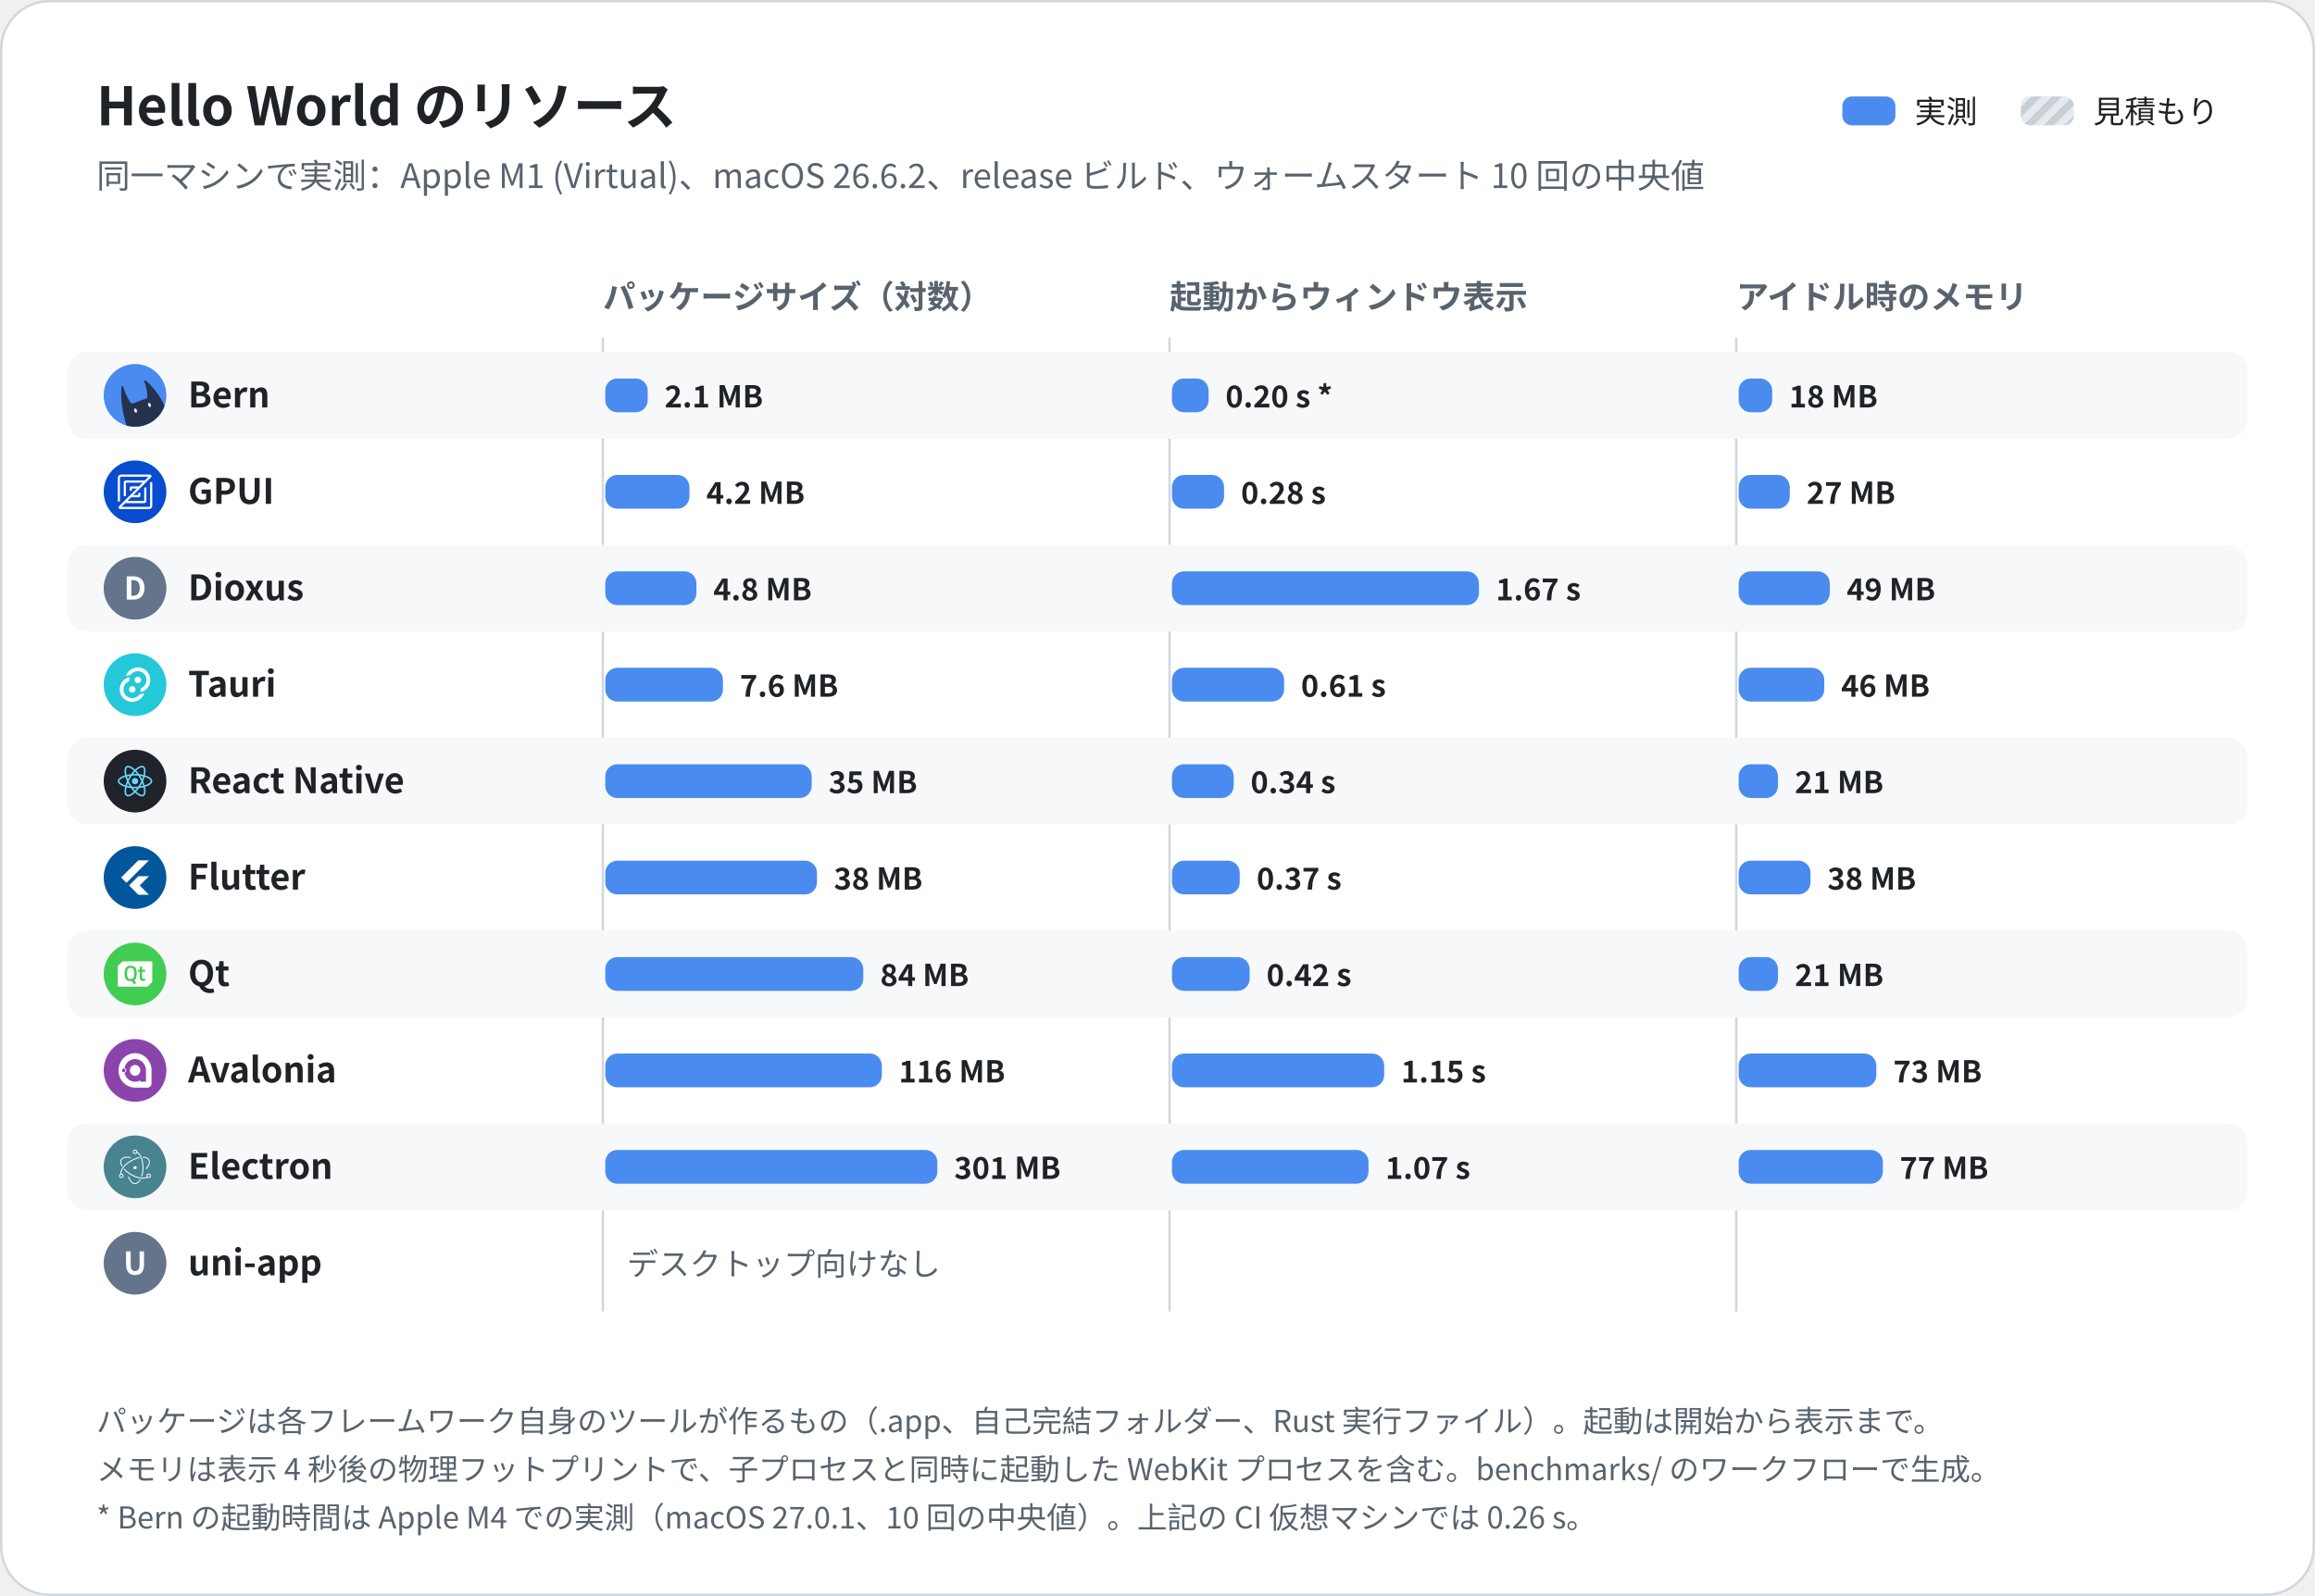
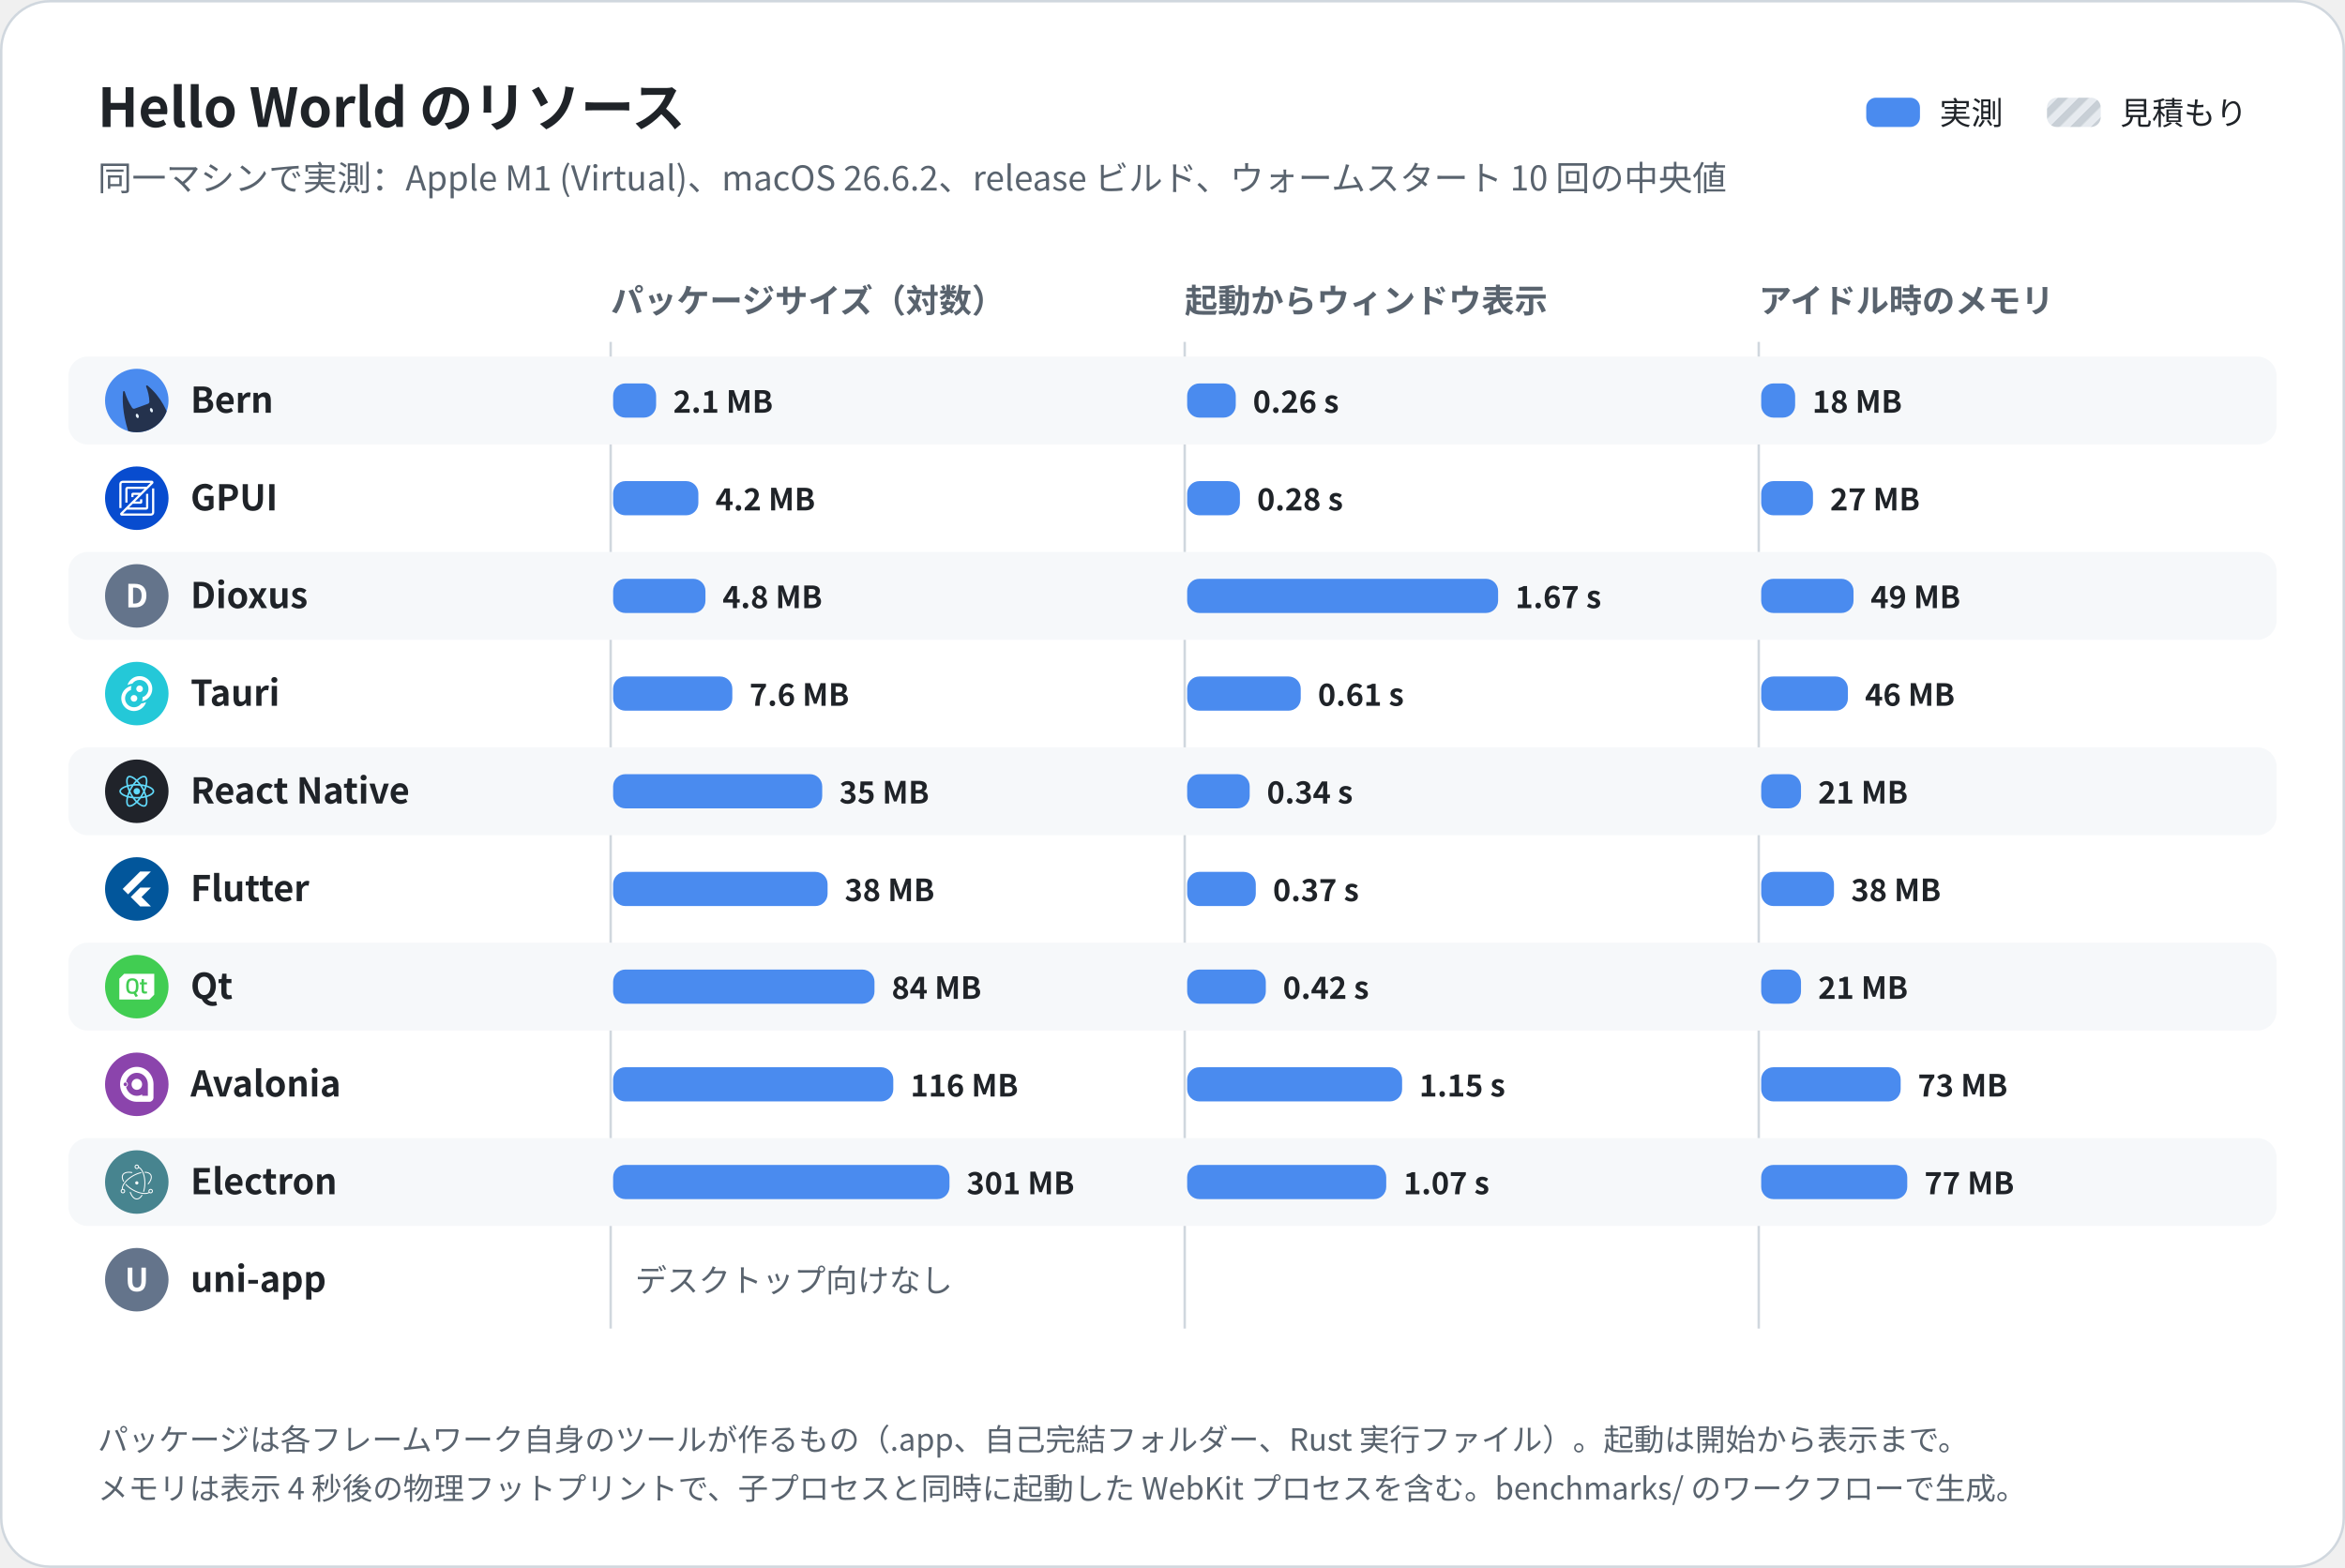
- <svg xmlns="http://www.w3.org/2000/svg" viewBox="0 0 960 662" width="960" height="662" font-family="-apple-system, BlinkMacSystemFont, 'Segoe UI', 'PingFang SC', 'Hiragino Sans GB', 'Microsoft YaHei', 'Noto Sans CJK SC', 'Helvetica Neue', Arial, sans-serif">
+ <svg xmlns="http://www.w3.org/2000/svg" viewBox="0 0 960 642" width="960" height="642" font-family="-apple-system, BlinkMacSystemFont, 'Segoe UI', 'PingFang SC', 'Hiragino Sans GB', 'Microsoft YaHei', 'Noto Sans CJK SC', 'Helvetica Neue', Arial, sans-serif">
  <defs>
    <symbol id="bern-logo" viewBox="0 0 1024 1024">
      <defs>
        <clipPath id="bern-symbol-disc">
          <circle cx="512" cy="512" r="512" />
        </clipPath>
      </defs>
      <g clip-path="url(#bern-symbol-disc)">
        <rect width="1024" height="1024" fill="#4A8BEF" />
        <path fill="#24324D" d="M 290.4 372.1 C 270.7 579.3 309.8 827.6 392.0 1060.0 L 1100 1100 L 1060.0 880.0 C 1013.0 692.2 904.4 451.5 684.3 270.5 A 14 14 0 0 0 662.4 286.5 C 693.7 364.2 711.6 444.8 715.3 529.4 A 36 36 0 0 1 691.6 564.9 C 620.6 590.7 549.5 616.5 478.5 642.4 A 36 36 0 0 1 436.0 628.1 C 383.8 547.6 344.6 461.1 317.8 369.5 A 14 14 0 0 0 290.4 372.1 Z" />
        <ellipse rx="22" ry="36" fill="#E8F4FF" transform="translate(520 760) rotate(-20)" />
        <ellipse rx="22" ry="36" fill="#E8F4FF" transform="translate(748 668) rotate(-20)" />
      </g>
    </symbol>
    <marker id="arrow" viewBox="0 0 10 10" refX="8" refY="5" markerWidth="10" markerHeight="10" markerUnits="userSpaceOnUse" orient="auto-start-reverse">
      <path d="M0 0 L10 5 L0 10 z" fill="#AFB8C1" />
    </marker>
    <marker id="arrow-accent" viewBox="0 0 10 10" refX="8" refY="5" markerWidth="11" markerHeight="11" markerUnits="userSpaceOnUse" orient="auto-start-reverse">
      <path d="M0 0 L10 5 L0 10 z" fill="#4A8BEF" />
    </marker>
  </defs>
-   <rect x="0.5" y="0.5" width="959" height="661" rx="20" fill="#FFFFFF" stroke="#D0D7DE" />
+   <rect x="0.5" y="0.5" width="959" height="641" rx="20" fill="#FFFFFF" stroke="#D0D7DE" />
  <defs>
    <pattern id="hatch" width="6" height="6" patternUnits="userSpaceOnUse" patternTransform="rotate(45)">
      <rect width="6" height="6" fill="#E6EAEF" />
      <rect width="3" height="6" fill="#AFB8C1" opacity="0.55" />
    </pattern>
  </defs>
  <text x="40" y="52" font-size="22" font-weight="700" fill="#1F2328">Hello World のリソース</text>
  <text x="40" y="78" font-size="14" fill="#59636E">同一マシンで実測：Apple M1 (Virtual)、macOS 26.6.2、release ビルド、ウォームスタート 10 回の中央値</text>
  <text x="868.0" y="51" font-size="13" fill="#1F2328">見積もり</text>
  <rect x="838.0" y="40" width="22" height="12" rx="4" fill="url(#hatch)" />
  <text x="794.0" y="51" font-size="13" fill="#1F2328">実測</text>
  <rect x="764.0" y="40" width="22" height="12" rx="4" fill="#4A8BEF" />
  <text x="250" y="128" font-size="13.5" font-weight="600" fill="#59636E">パッケージサイズ（対数）</text>
  <line x1="250" y1="140" x2="250" y2="544" stroke="#D0D7DE" />
  <text x="485" y="128" font-size="13.5" font-weight="600" fill="#59636E">起動からウィンドウ表示</text>
  <line x1="485" y1="140" x2="485" y2="544" stroke="#D0D7DE" />
  <text x="720" y="128" font-size="13.5" font-weight="600" fill="#59636E">アイドル時のメモリ</text>
  <line x1="720" y1="140" x2="720" y2="544" stroke="#D0D7DE" />
  <rect x="28" y="146.0" width="904" height="36" rx="8" fill="#F6F8FA" />
  <use href="#bern-logo" x="43.0" y="151.0" width="26.0" height="26.0" />
  <text x="78" y="169.0" font-size="14.5" font-weight="700" fill="#1F2328">Bern</text>
  <rect x="251" y="157.0" width="17.6" height="14" rx="5" fill="#4A8BEF" />
  <text x="275.6" y="169.0" font-size="12.5" font-weight="700" fill="#1F2328">2.1 MB</text>
-   <rect x="486" y="157.0" width="15.2" height="14" rx="5" fill="#4A8BEF" />
-   <text x="508.2" y="169.0" font-size="12.5" font-weight="700" fill="#1F2328">0.20 s *</text>
+   <rect x="486" y="157.0" width="19.9" height="14" rx="5" fill="#4A8BEF" />
+   <text x="512.9" y="169.0" font-size="12.5" font-weight="700" fill="#1F2328">0.26 s</text>
  <rect x="721" y="157.0" width="13.9" height="14" rx="5" fill="#4A8BEF" />
  <text x="741.9" y="169.0" font-size="12.5" font-weight="700" fill="#1F2328">18 MB</text>
  <circle cx="56.0" cy="204.0" r="13.0" fill="#084CCF" />
  <path d="M2.25 1.5a.75.75 0 0 0-.75.75v16.5H0V2.25A2.25 2.25 0 0 1 2.25 0h20.095c1.002 0 1.504 1.212.795 1.92L10.764 14.298h3.486V12.75h1.5v1.922a1.125 1.125 0 0 1-1.125 1.125H9.264l-2.578 2.578h11.689V9h1.5v9.375a1.5 1.5 0 0 1-1.5 1.5H5.185L2.562 22.5H21.75a.75.75 0 0 0 .75-.75V5.25H24v16.5A2.25 2.25 0 0 1 21.75 24H1.655C.653 24 .151 22.788.86 22.08L13.19 9.75H9.75v1.5h-1.5V9.375A1.125 1.125 0 0 1 9.375 8.25h5.314l2.625-2.625H5.625V15h-1.5V5.625a1.5 1.5 0 0 1 1.5-1.5h13.19L21.438 1.5z" fill="#FFFFFF" transform="translate(48.85 196.85) scale(0.5958)" />
  <text x="78" y="209.0" font-size="14.5" font-weight="700" fill="#1F2328">GPUI</text>
  <rect x="251" y="197.0" width="34.9" height="14" rx="5" fill="#4A8BEF" />
  <text x="292.9" y="209.0" font-size="12.5" font-weight="700" fill="#1F2328">4.2 MB</text>
  <rect x="486" y="197.0" width="21.6" height="14" rx="5" fill="#4A8BEF" />
  <text x="514.6" y="209.0" font-size="12.5" font-weight="700" fill="#1F2328">0.28 s</text>
  <rect x="721" y="197.0" width="21.2" height="14" rx="5" fill="#4A8BEF" />
  <text x="749.2" y="209.0" font-size="12.5" font-weight="700" fill="#1F2328">27 MB</text>
  <rect x="28" y="226.0" width="904" height="36" rx="8" fill="#F6F8FA" />
  <circle cx="56.0" cy="244.0" r="13.0" fill="#64748B" />
  <text x="56.0" y="248.7" text-anchor="middle" font-size="13.0" font-weight="700" fill="#FFFFFF">D</text>
  <text x="78" y="249.0" font-size="14.5" font-weight="700" fill="#1F2328">Dioxus</text>
  <rect x="251" y="237.0" width="37.8" height="14" rx="5" fill="#4A8BEF" />
  <text x="295.8" y="249.0" font-size="12.5" font-weight="700" fill="#1F2328">4.8 MB</text>
  <rect x="486" y="237.0" width="127.3" height="14" rx="5" fill="#4A8BEF" />
  <text x="620.3" y="249.0" font-size="12.5" font-weight="700" fill="#1F2328">1.67 s</text>
  <rect x="721" y="237.0" width="37.8" height="14" rx="5" fill="#4A8BEF" />
  <text x="765.8" y="249.0" font-size="12.5" font-weight="700" fill="#1F2328">49 MB</text>
  <circle cx="56.0" cy="284.0" r="13.0" fill="#24C8D8" />
  <path d="M13.912 0a8.72 8.72 0 0 0-8.308 6.139c1.05-.515 2.18-.845 3.342-.976 2.415-3.363 7.4-3.412 9.88-.097 2.48 3.315 1.025 8.084-2.883 9.45a6.131 6.131 0 0 1-.3 2.762 8.72 8.72 0 0 0 3.01-1.225A8.72 8.72 0 0 0 13.913 0zm.082 6.451a2.284 2.284 0 1 0-.15 4.566 2.284 2.284 0 0 0 .15-4.566zm-5.629.27a8.72 8.72 0 0 0-3.031 1.235 8.72 8.72 0 1 0 13.06 9.913 10.173 10.174 0 0 1-3.343.965 6.125 6.125 0 1 1-7.028-9.343 6.114 6.115 0 0 1 .342-2.772zm1.713 6.27a2.284 2.284 0 0 0-2.284 2.283 2.284 2.284 0 0 0 2.284 2.284 2.284 2.284 0 0 0 2.284-2.284 2.284 2.284 0 0 0-2.284-2.284z" fill="#FFFFFF" transform="translate(48.85 276.85) scale(0.5958)" />
  <text x="78" y="289.0" font-size="14.5" font-weight="700" fill="#1F2328">Tauri</text>
  <rect x="251" y="277.0" width="48.8" height="14" rx="5" fill="#4A8BEF" />
  <text x="306.8" y="289.0" font-size="12.5" font-weight="700" fill="#1F2328">7.6 MB</text>
  <rect x="486" y="277.0" width="46.5" height="14" rx="5" fill="#4A8BEF" />
  <text x="539.5" y="289.0" font-size="12.5" font-weight="700" fill="#1F2328">0.61 s</text>
  <rect x="721" y="277.0" width="35.5" height="14" rx="5" fill="#4A8BEF" />
  <text x="763.5" y="289.0" font-size="12.5" font-weight="700" fill="#1F2328">46 MB</text>
  <rect x="28" y="306.0" width="904" height="36" rx="8" fill="#F6F8FA" />
  <circle cx="56.0" cy="324.0" r="13.0" fill="#20232A" />
  <path d="M14.23 12.004a2.236 2.236 0 0 1-2.235 2.236 2.236 2.236 0 0 1-2.236-2.236 2.236 2.236 0 0 1 2.235-2.236 2.236 2.236 0 0 1 2.236 2.236zm2.648-10.69c-1.346 0-3.107.96-4.888 2.622-1.78-1.653-3.542-2.602-4.887-2.602-.41 0-.783.093-1.106.278-1.375.793-1.683 3.264-.973 6.365C1.98 8.917 0 10.42 0 12.004c0 1.59 1.99 3.097 5.043 4.03-.704 3.113-.39 5.588.988 6.38.32.187.69.275 1.102.275 1.345 0 3.107-.96 4.888-2.624 1.78 1.654 3.542 2.603 4.887 2.603.41 0 .783-.09 1.106-.275 1.374-.792 1.683-3.263.973-6.365C22.02 15.096 24 13.59 24 12.004c0-1.59-1.99-3.097-5.043-4.032.704-3.11.39-5.587-.988-6.38-.318-.184-.688-.277-1.092-.278zm-.005 1.09v.006c.225 0 .406.044.558.127.666.382.955 1.835.73 3.704-.054.46-.142.945-.25 1.44-.96-.236-2.006-.417-3.107-.534-.66-.905-1.345-1.727-2.035-2.447 1.592-1.48 3.087-2.292 4.105-2.295zm-9.77.02c1.012 0 2.514.808 4.11 2.28-.686.72-1.37 1.537-2.02 2.442-1.107.117-2.154.298-3.113.538-.112-.49-.195-.964-.254-1.42-.23-1.868.054-3.32.714-3.707.19-.09.4-.127.563-.132zm4.882 3.05c.455.468.91.992 1.36 1.564-.44-.02-.89-.034-1.345-.034-.46 0-.915.01-1.36.034.44-.572.895-1.096 1.345-1.565zM12 8.1c.74 0 1.477.034 2.202.093.406.582.802 1.203 1.183 1.86.372.64.71 1.29 1.018 1.946-.308.655-.646 1.31-1.013 1.95-.38.66-.773 1.288-1.18 1.87-.728.063-1.466.098-2.21.098-.74 0-1.477-.035-2.202-.093-.406-.582-.802-1.204-1.183-1.86-.372-.64-.71-1.29-1.018-1.946.303-.657.646-1.313 1.013-1.954.38-.66.773-1.286 1.18-1.868.728-.064 1.466-.098 2.21-.098zm-3.635.254c-.24.377-.48.763-.704 1.16-.225.39-.435.782-.635 1.174-.265-.656-.49-1.31-.676-1.947.64-.15 1.315-.283 2.015-.386zm7.26 0c.695.103 1.365.23 2.006.387-.18.632-.405 1.282-.66 1.933-.2-.39-.41-.783-.64-1.174-.225-.392-.465-.774-.705-1.146zm3.063.675c.484.15.944.317 1.375.498 1.732.74 2.852 1.708 2.852 2.476-.005.768-1.125 1.74-2.857 2.475-.42.18-.88.342-1.355.493-.28-.958-.646-1.956-1.1-2.98.45-1.017.81-2.01 1.085-2.964zm-13.395.004c.278.96.645 1.957 1.1 2.98-.45 1.017-.812 2.01-1.086 2.964-.484-.15-.944-.318-1.37-.5-1.732-.737-2.852-1.706-2.852-2.474 0-.768 1.12-1.742 2.852-2.476.42-.18.88-.342 1.356-.494zm11.678 4.28c.265.657.49 1.312.676 1.948-.64.157-1.316.29-2.016.39.24-.375.48-.762.705-1.158.225-.39.435-.788.636-1.18zm-9.945.02c.2.392.41.783.64 1.175.23.39.465.772.705 1.143-.695-.102-1.365-.23-2.006-.386.18-.63.406-1.282.66-1.933zM17.92 16.32c.112.493.2.968.254 1.423.23 1.868-.054 3.32-.714 3.708-.147.09-.338.128-.563.128-1.012 0-2.514-.807-4.11-2.28.686-.72 1.37-1.536 2.02-2.44 1.107-.118 2.154-.3 3.113-.54zm-11.83.01c.96.234 2.006.415 3.107.532.66.905 1.345 1.727 2.035 2.446-1.595 1.483-3.092 2.295-4.11 2.295-.22-.005-.406-.05-.553-.132-.666-.38-.955-1.834-.73-3.703.054-.46.142-.944.25-1.438zm4.56.64c.44.02.89.034 1.345.034.46 0 .915-.01 1.36-.034-.44.572-.895 1.095-1.345 1.565-.455-.47-.91-.993-1.36-1.565z" fill="#61DAFB" transform="translate(48.85 316.85) scale(0.5958)" />
  <text x="78" y="329.0" font-size="14.5" font-weight="700" fill="#1F2328">React Native</text>
  <rect x="251" y="317.0" width="85.6" height="14" rx="5" fill="#4A8BEF" />
  <text x="343.6" y="329.0" font-size="12.5" font-weight="700" fill="#1F2328">35 MB</text>
  <rect x="486" y="317.0" width="25.6" height="14" rx="5" fill="#4A8BEF" />
  <text x="518.6" y="329.0" font-size="12.5" font-weight="700" fill="#1F2328">0.34 s</text>
  <rect x="721" y="317.0" width="16.3" height="14" rx="5" fill="#4A8BEF" />
  <text x="744.3" y="329.0" font-size="12.5" font-weight="700" fill="#1F2328">21 MB</text>
  <circle cx="56.0" cy="364.0" r="13.0" fill="#02569B" />
  <path d="M14.314 0L2.3 12 6 15.7 21.684.013h-7.357zm.014 11.072L7.857 17.53l6.47 6.47H21.7l-6.46-6.468 6.46-6.46h-7.37z" fill="#FFFFFF" transform="translate(48.85 356.85) scale(0.5958)" />
  <text x="78" y="369.0" font-size="14.5" font-weight="700" fill="#1F2328">Flutter</text>
  <rect x="251" y="357.0" width="87.8" height="14" rx="5" fill="#4A8BEF" />
  <text x="345.8" y="369.0" font-size="12.5" font-weight="700" fill="#1F2328">38 MB</text>
  <rect x="486" y="357.0" width="28.1" height="14" rx="5" fill="#4A8BEF" />
  <text x="521.1" y="369.0" font-size="12.5" font-weight="700" fill="#1F2328">0.37 s</text>
  <rect x="721" y="357.0" width="29.8" height="14" rx="5" fill="#4A8BEF" />
  <text x="757.8" y="369.0" font-size="12.5" font-weight="700" fill="#1F2328">38 MB</text>
  <rect x="28" y="386.0" width="904" height="36" rx="8" fill="#F6F8FA" />
  <circle cx="56.0" cy="404.0" r="13.0" fill="#41CD52" />
  <path d="M21.693 3.162H3.33L0 6.49v14.348h20.671L24 17.51V3.162zM12.785 18.4l-1.562.728-1.35-2.217c-.196.057-.499.09-.924.09-1.579 0-2.683-.425-3.305-1.276-.622-.85-.932-2.2-.932-4.033 0-1.84.319-3.206.949-4.098.63-.892 1.726-1.341 3.288-1.341 1.562 0 2.658.441 3.28 1.333.63.883.94 2.25.94 4.098 0 1.219-.13 2.2-.384 2.945-.261.752-.679 1.325-1.268 1.718zm4.736-1.587c-.858 0-1.447-.196-1.766-.59-.32-.392-.483-1.136-.483-2.232v-3.534H14.11V9.051h1.162V6.843h1.644V9.05h2.094v1.415h-2.094v3.346c0 .622.05 1.03.14 1.227.09.204.326.303.695.303l1.243-.05.073 1.326c-.67.13-1.186.196-1.546.196zm-8.58-9.08c-.95 0-1.604.311-1.963.94-.352.63-.532 1.629-.532 3.011 0 1.374.172 2.364.515 2.953.344.589 1.006.892 1.98.892.973 0 1.628-.295 1.971-.876.335-.58.507-1.57.507-2.953 0-1.39-.172-2.396-.523-3.026-.352-.63-1.006-.94-1.955-.94Z" fill="#FFFFFF" transform="translate(48.85 396.85) scale(0.5958)" />
  <text x="78" y="409.0" font-size="14.5" font-weight="700" fill="#1F2328">Qt</text>
  <rect x="251" y="397.0" width="107.0" height="14" rx="5" fill="#4A8BEF" />
  <text x="365.0" y="409.0" font-size="12.5" font-weight="700" fill="#1F2328">84 MB</text>
  <rect x="486" y="397.0" width="32.2" height="14" rx="5" fill="#4A8BEF" />
  <text x="525.2" y="409.0" font-size="12.5" font-weight="700" fill="#1F2328">0.42 s</text>
  <rect x="721" y="397.0" width="16.3" height="14" rx="5" fill="#4A8BEF" />
  <text x="744.3" y="409.0" font-size="12.5" font-weight="700" fill="#1F2328">21 MB</text>
  <circle cx="56.0" cy="444.0" r="13.0" fill="#8B44AC" />
  <path d="M12.034 8.208c-2.003 0-3.627 1.696-3.627 3.789s1.624 3.789 3.627 3.789 3.627-1.697 3.627-3.79-1.624-3.788-3.627-3.788m-7.392 2.067c.72.211 1.248.902 1.248 1.722s-.528 1.51-1.248 1.721c.752 3.54 3.776 6.188 7.392 6.188 1.316 0 2.554-.35 3.632-.967v.914h3.94v-7.528a5 5 0 0 0 0-.224v-.104c0-4.369-3.39-7.91-7.572-7.91-3.616 0-6.64 2.648-7.392 6.188m-.5 2.982c.67 0 1.212-.567 1.212-1.266s-.542-1.265-1.212-1.265-1.211.566-1.211 1.265c0 .7.542 1.266 1.211 1.266M20.682 24H11.8C5.549 23.887.515 18.556.515 12c0-6.627 5.143-12 11.487-12 6.241 0 11.32 5.2 11.483 11.678l-.02 9.743C23.3 22.876 22.12 24 20.683 24" fill="#FFFFFF" transform="translate(48.85 436.85) scale(0.5958)" />
  <text x="78" y="449.0" font-size="14.5" font-weight="700" fill="#1F2328">Avalonia</text>
  <rect x="251" y="437.0" width="114.7" height="14" rx="5" fill="#4A8BEF" />
  <text x="372.7" y="449.0" font-size="12.5" font-weight="700" fill="#1F2328">116 MB</text>
  <rect x="486" y="437.0" width="88.0" height="14" rx="5" fill="#4A8BEF" />
  <text x="581.0" y="449.0" font-size="12.5" font-weight="700" fill="#1F2328">1.15 s</text>
  <rect x="721" y="437.0" width="57.1" height="14" rx="5" fill="#4A8BEF" />
  <text x="785.1" y="449.0" font-size="12.5" font-weight="700" fill="#1F2328">73 MB</text>
  <rect x="28" y="466.0" width="904" height="36" rx="8" fill="#F6F8FA" />
  <circle cx="56.0" cy="484.0" r="13.0" fill="#47848F" />
  <path d="M12.011 0c-.85 0-1.539.689-1.539 1.539 0 .85.689 1.539 1.539 1.539.595 0 1.11-.338 1.366-.832 2.221 1.268 3.847 5.473 3.847 10.362 0 2.071-.289 4.056-.825 5.769a.322.322 0 0 0 .211.403.322.322 0 0 0 .403-.211c.556-1.776.854-3.825.854-5.96 0-5.193-1.772-9.686-4.321-11.003.001-.022.004-.044.004-.067 0-.85-.689-1.539-1.539-1.539zm0 .643a.896.896 0 1 1 0 1.792.896.896 0 1 1 0-1.792zm-5.486 4.305c-2.067.007-3.647.665-4.388 1.948-.738 1.277-.527 2.971.511 4.781a.322.322 0 0 0 .558-.32C2.271 9.727 2.089 8.266 2.694 7.218c.821-1.422 3.033-1.955 5.932-1.427a.322.322 0 0 0 .115-.633c-.784-.143-1.527-.212-2.216-.21zm11.052.018a.322.322 0 0 0-.008.643c1.834.024 3.156.596 3.75 1.626.819 1.419.18 3.595-1.718 5.837a.322.322 0 0 0 .038.454.322.322 0 0 0 .453-.038c2.054-2.426 2.771-4.866 1.784-6.574-.726-1.257-2.26-1.921-4.299-1.947zm-2.698.292a.323.323 0 0 0-.065.007c-1.857.398-3.833 1.175-5.731 2.271-4.57 2.638-7.592 6.495-7.36 9.372-.473.263-.793.766-.793 1.345 0 .85.689 1.539 1.539 1.539.85 0 1.539-.689 1.539-1.539 0-.85-.689-1.539-1.539-1.539-.038 0-.075.003-.113.006-.1-2.56 2.743-6.141 7.048-8.627 1.841-1.063 3.755-1.816 5.545-2.2a.322.322 0 0 0-.07-.636zm-2.879 6.236a1.119 1.119 0 0 0-.224.025c-.601.13-.983.723-.853 1.324.13.601.723.983 1.324.853.601-.13.983-.723.853-1.324-.114-.526-.582-.884-1.099-.879zM4.532 13.341a.321.321 0 0 0-.232.084.321.321 0 0 0-.021.454c1.268 1.394 2.916 2.701 4.795 3.786 4.415 2.549 9.106 3.285 11.561 1.839a1.53 1.53 0 0 0 .897.29c.85 0 1.539-.689 1.539-1.539 0-.85-.689-1.539-1.539-1.539-.85 0-1.539.689-1.539 1.539 0 .276.074.534.201.758-2.245 1.214-6.631.5-10.798-1.905-1.823-1.052-3.418-2.318-4.64-3.661a.321.321 0 0 0-.223-.105zm-2.063 4.017a.896.896 0 1 1 0 1.792.896.896 0 1 1 0-1.792zm19.062 0a.896.896 0 1 1 0 1.792.891.891 0 0 1-.586-.219c-.003-.004-.004-.008-.007-.012a.32.32 0 0 0-.096-.091.896.896 0 0 1 .689-1.469zm-14.005 1.368a.322.322 0 0 0-.321.43C8.279 22.154 10.036 24 12.011 24c1.441 0 2.773-.982 3.813-2.711a.322.322 0 0 0-.11-.441.322.322 0 0 0-.442.11c-.934 1.554-2.081 2.399-3.261 2.399-1.641 0-3.208-1.647-4.2-4.418a.322.322 0 0 0-.285-.213z" fill="#FFFFFF" transform="translate(48.85 476.85) scale(0.5958)" />
  <text x="78" y="489.0" font-size="14.5" font-weight="700" fill="#1F2328">Electron</text>
  <rect x="251" y="477.0" width="137.7" height="14" rx="5" fill="#4A8BEF" />
  <text x="395.7" y="489.0" font-size="12.5" font-weight="700" fill="#1F2328">301 MB</text>
  <rect x="486" y="477.0" width="81.5" height="14" rx="5" fill="#4A8BEF" />
  <text x="574.5" y="489.0" font-size="12.5" font-weight="700" fill="#1F2328">1.07 s</text>
  <rect x="721" y="477.0" width="59.8" height="14" rx="5" fill="#4A8BEF" />
  <text x="787.8" y="489.0" font-size="12.5" font-weight="700" fill="#1F2328">77 MB</text>
  <circle cx="56.0" cy="524.0" r="13.0" fill="#64748B" />
  <text x="56.0" y="528.7" text-anchor="middle" font-size="13.0" font-weight="700" fill="#FFFFFF">U</text>
  <text x="78" y="529.0" font-size="14.5" font-weight="600" fill="#1F2328">uni-app</text>
  <text x="260" y="529.0" font-size="13" fill="#59636E">デスクトップ向けなし</text>
  <text x="40" y="594" font-size="12.5" fill="#59636E">パッケージは各フレームワーク自身のツールが作るもの（.app、自己完結フォルダー、Rust 実行ファイル）。起動は開始から表示まで。</text>
  <text x="40" y="614" font-size="12.5" fill="#59636E">メモリは表示 4 秒後の物理フットプリントで、子プロセスと同時に起動した WebKit プロセスを含む。benchmarks/ のワークフローで生成。</text>
-   <text x="40" y="634" font-size="12.5" fill="#59636E">* Bern の起動時間は Apple M4 での実測（macOS 27.0.1、10 回の中央値）。上記の CI 仮想マシンでは 0.26 s。</text>
</svg>
